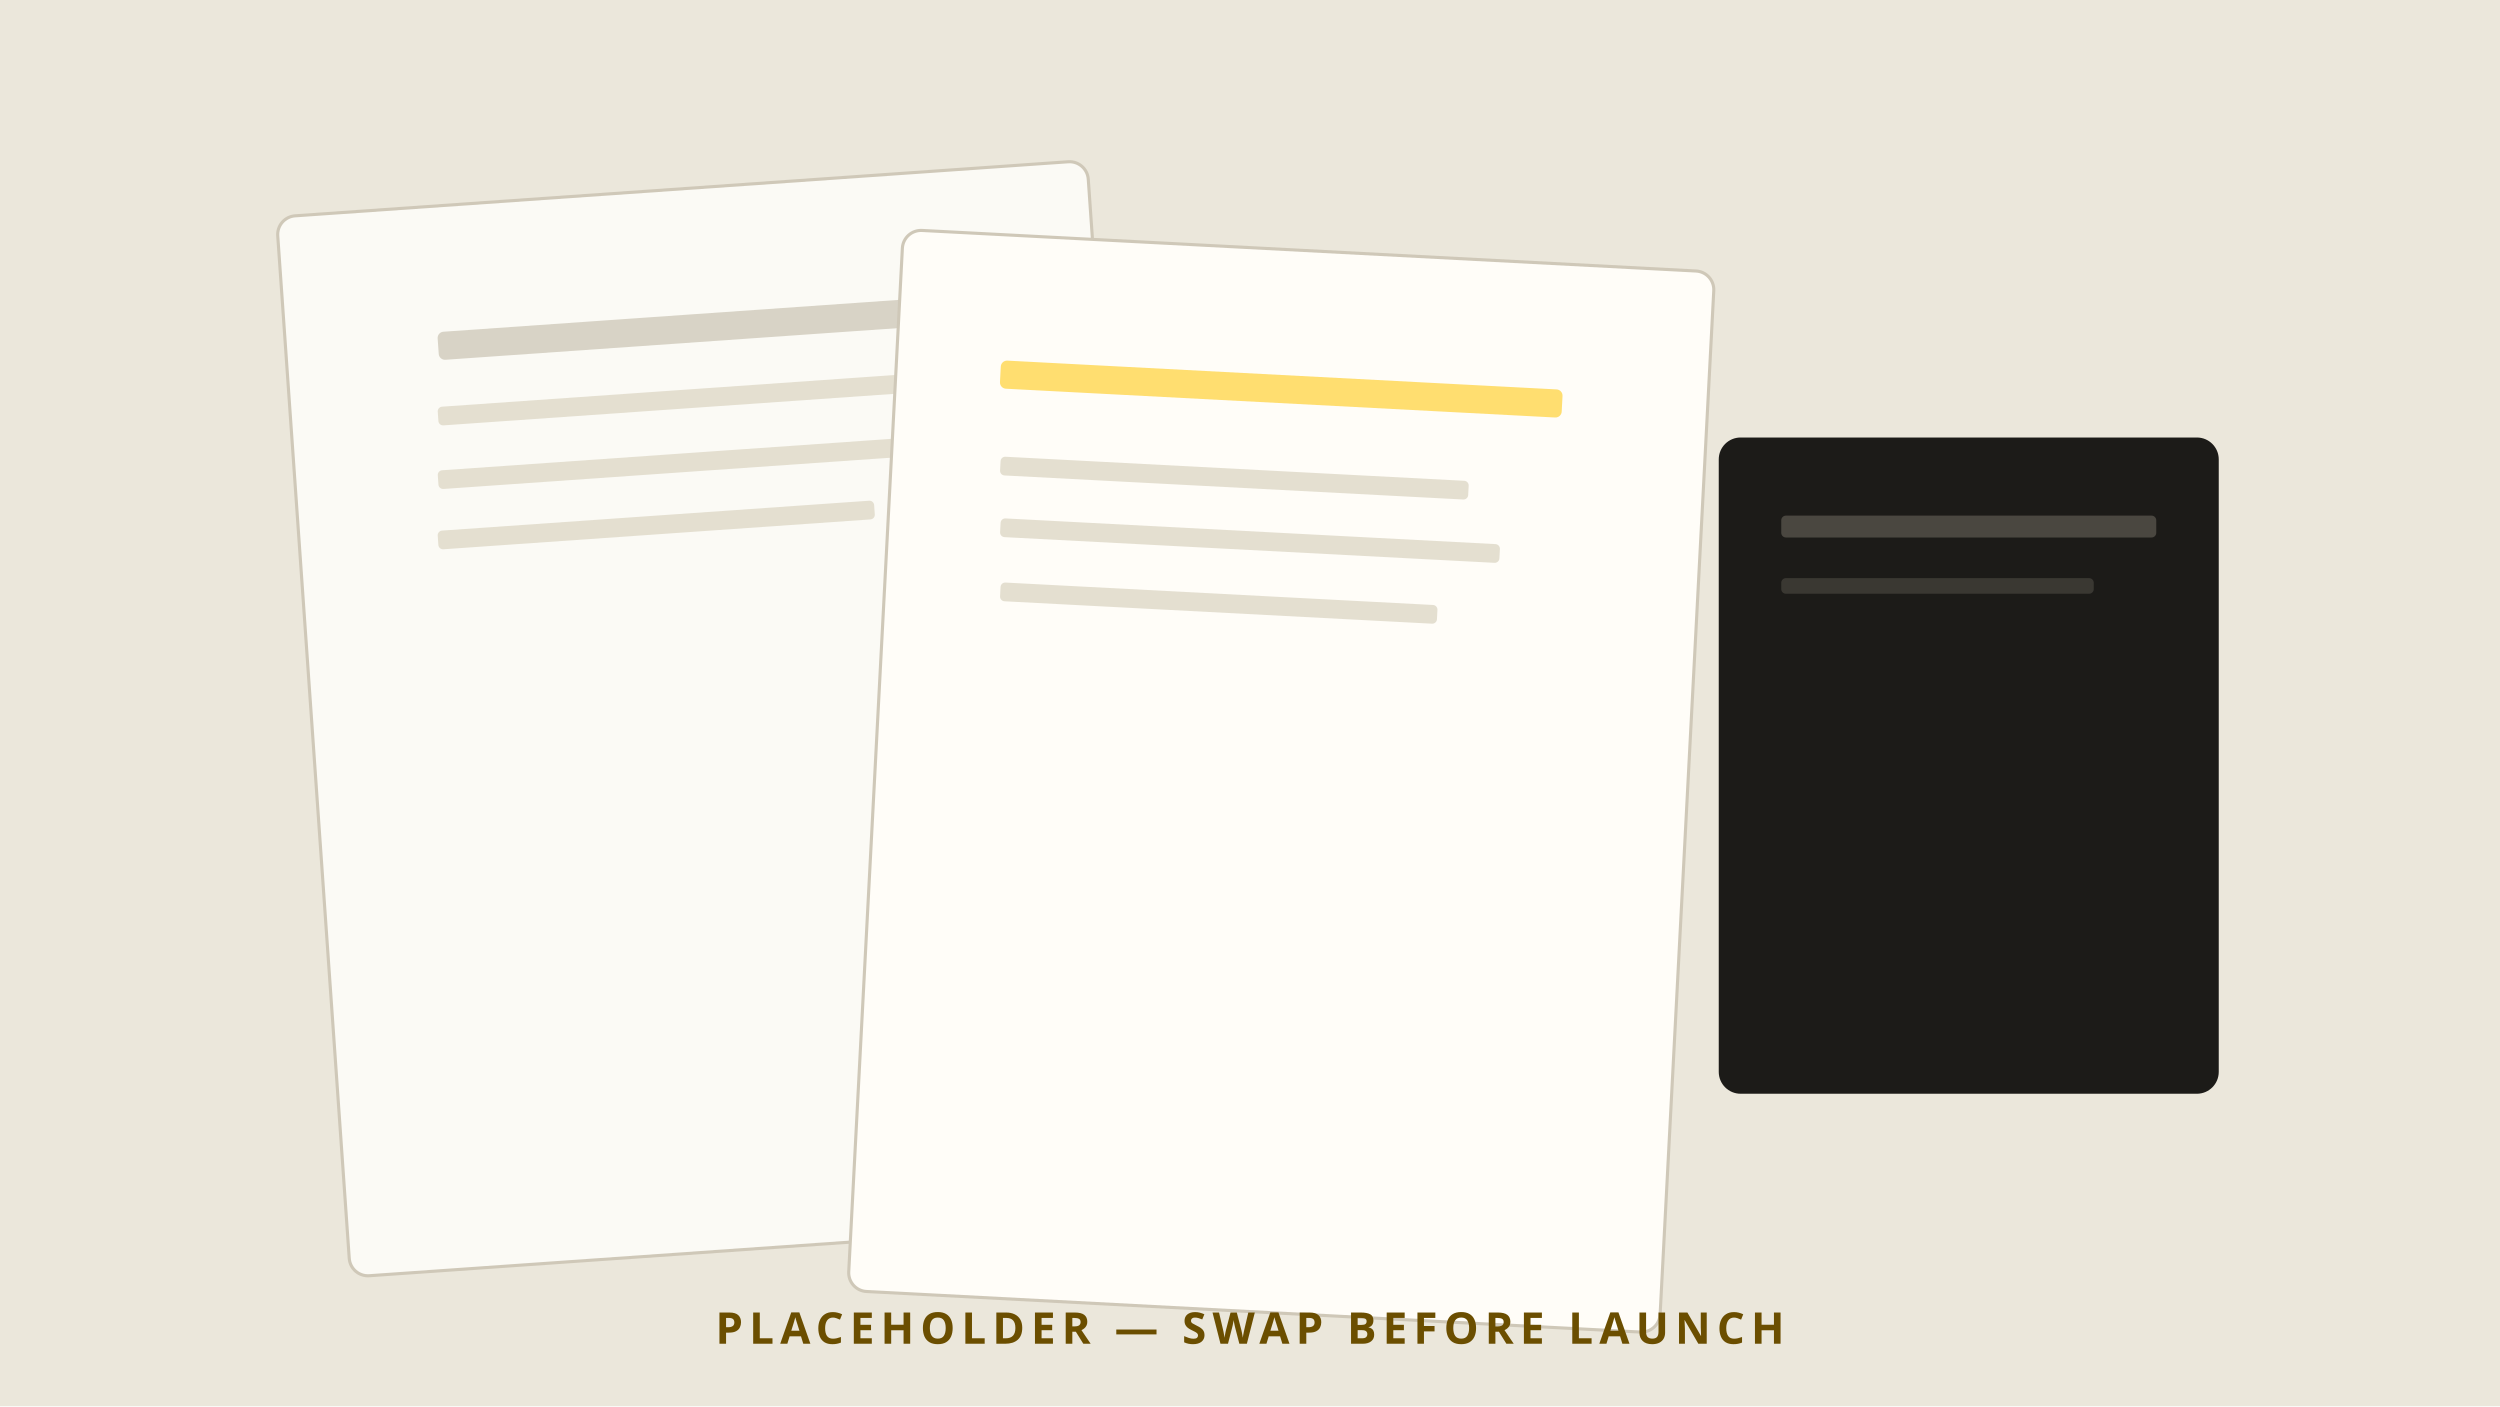
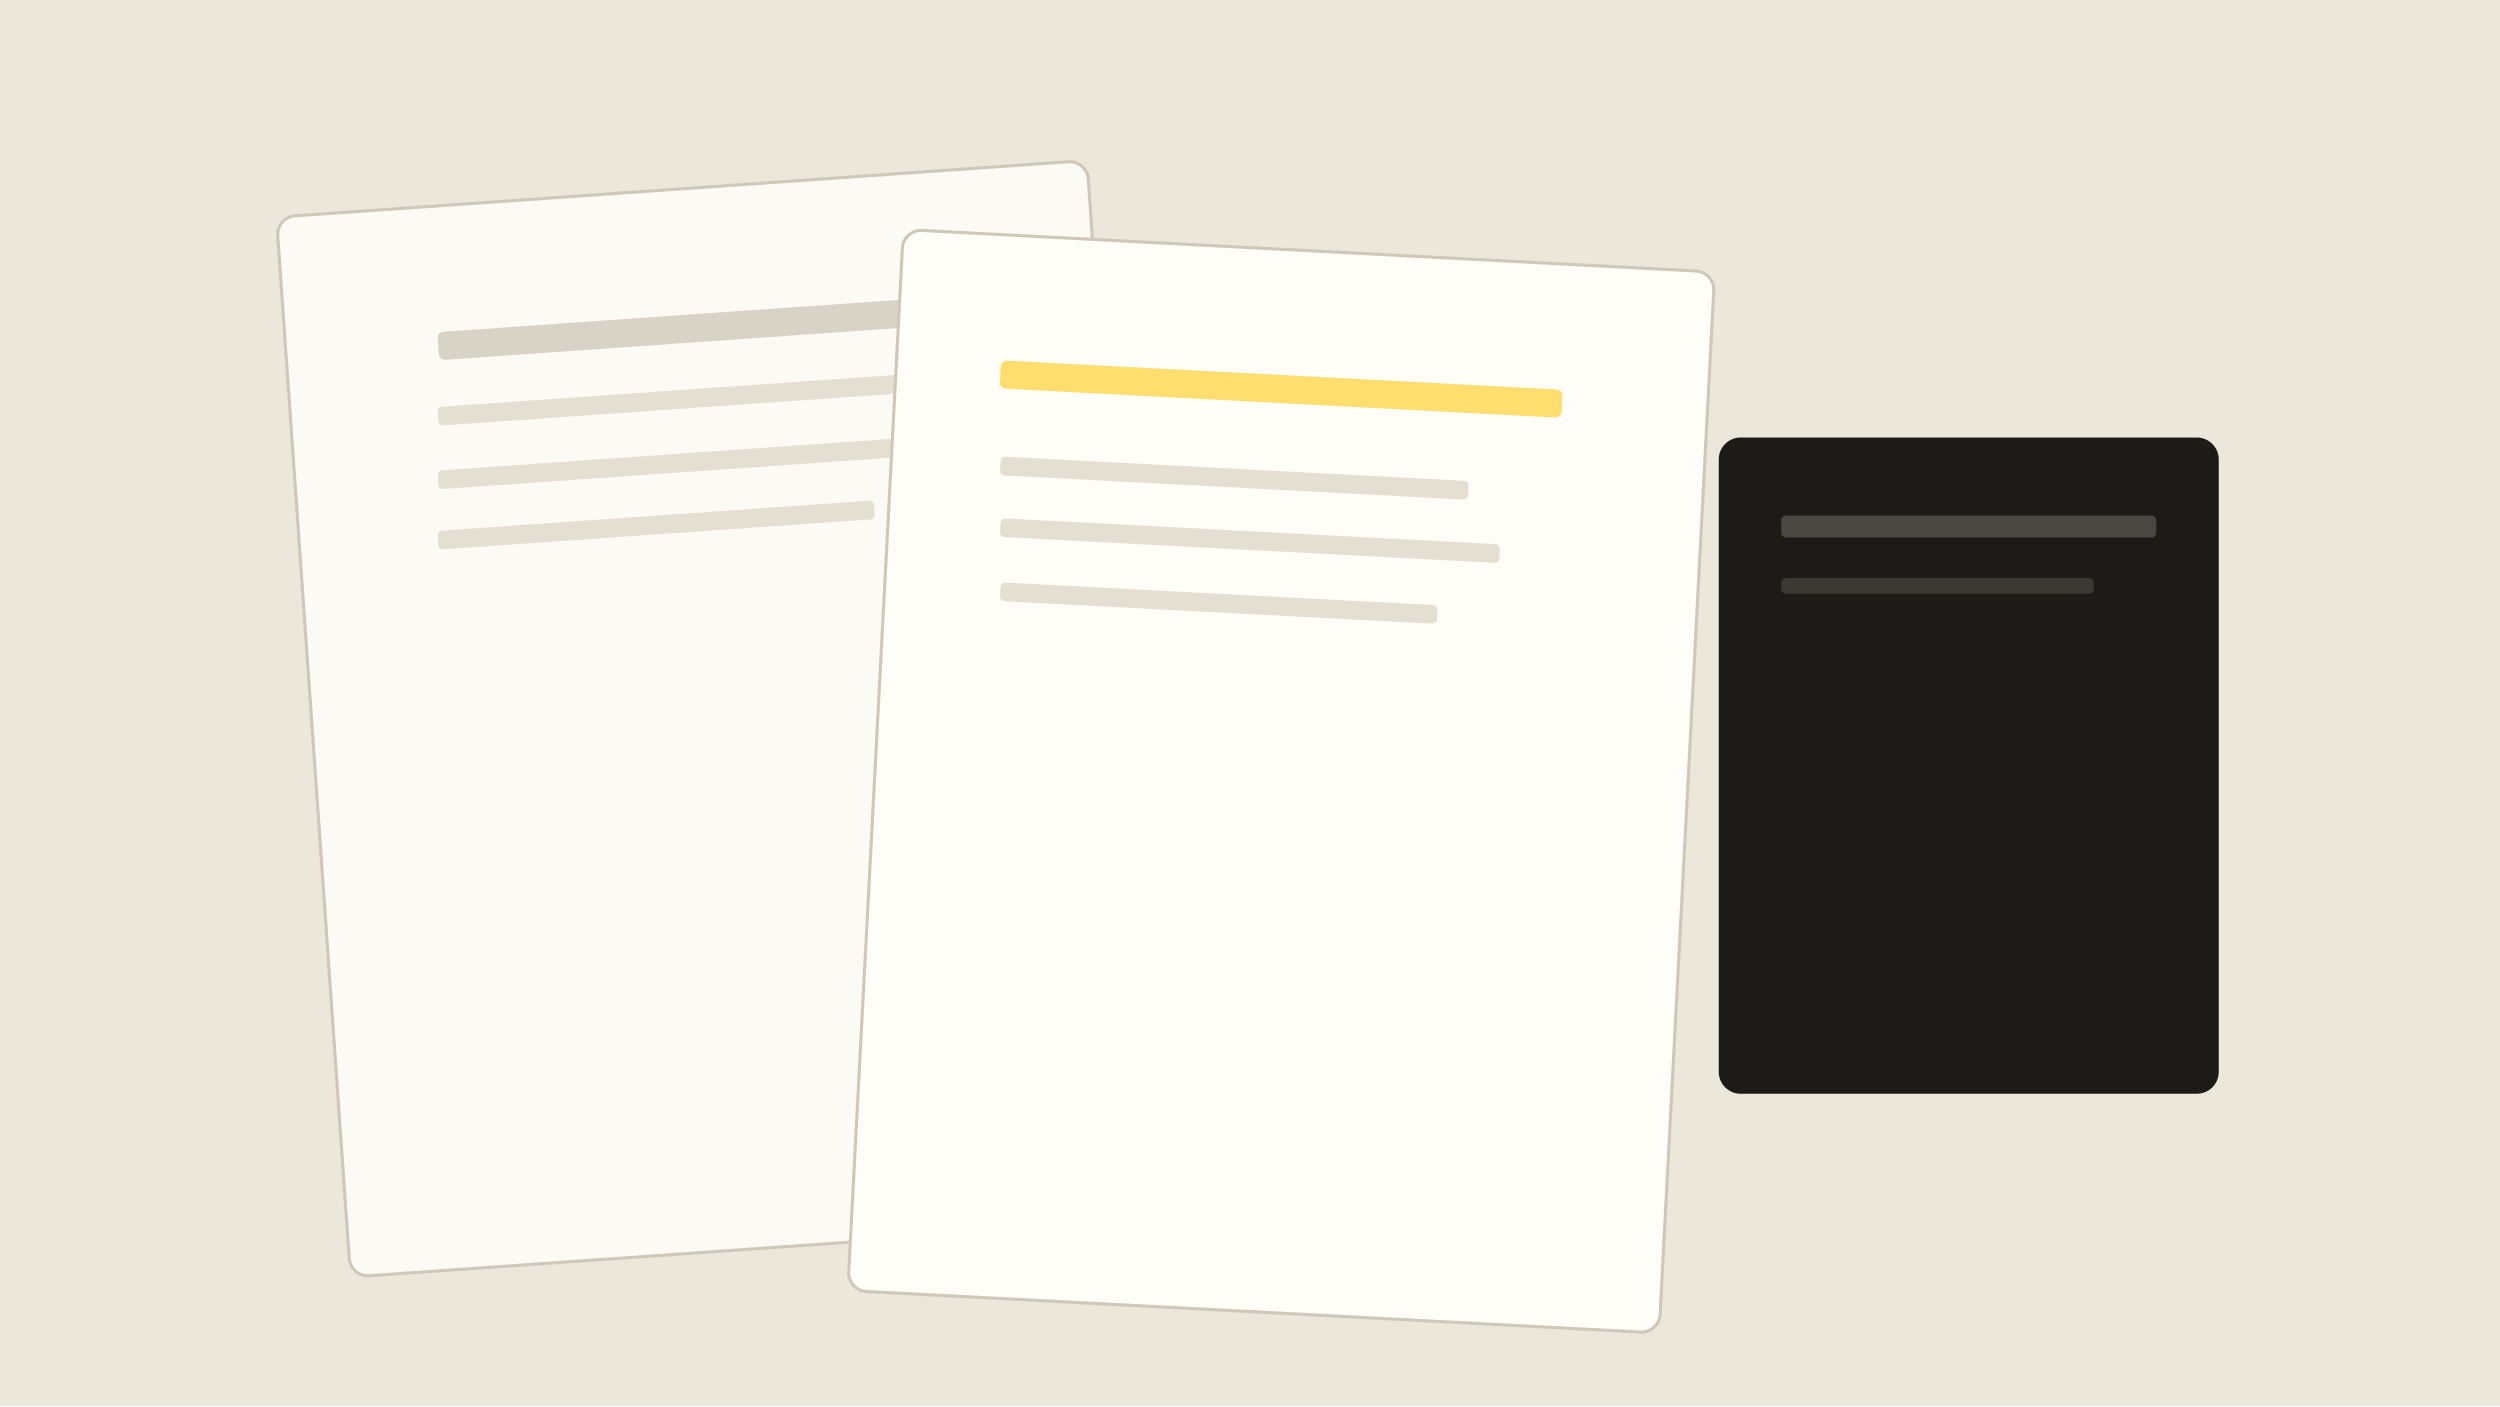
<svg xmlns="http://www.w3.org/2000/svg" width="1600" height="900" viewBox="0 0 1600 900" role="img" aria-label="Tax for Taxi Drivers insights illustration">
  <rect width="1600" height="900" fill="#ebe7db" />
  <rect x="200" y="120" width="520" height="680" rx="12" fill="#fbfaf5" stroke="#cfc8b8" stroke-width="2" transform="rotate(-4 460 460)" />
  <rect x="280" y="200" width="360" height="18" rx="4" fill="#d8d3c6" transform="rotate(-4 460 209)" />
  <rect x="280" y="250" width="300" height="12" rx="3" fill="#e4dfd0" transform="rotate(-4 430 256)" />
  <rect x="280" y="290" width="320" height="12" rx="3" fill="#e4dfd0" transform="rotate(-4 440 296)" />
  <rect x="280" y="330" width="280" height="12" rx="3" fill="#e4dfd0" transform="rotate(-4 420 336)" />
  <rect x="560" y="160" width="520" height="680" rx="12" fill="#fffdf8" stroke="#cfc8b8" stroke-width="2" transform="rotate(3 820 500)" />
  <rect x="640" y="240" width="360" height="18" rx="4" fill="#ffc400" opacity="0.55" transform="rotate(3 820 249)" />
  <rect x="640" y="300" width="300" height="12" rx="3" fill="#e4dfd0" transform="rotate(3 790 306)" />
  <rect x="640" y="340" width="320" height="12" rx="3" fill="#e4dfd0" transform="rotate(3 800 346)" />
  <rect x="640" y="380" width="280" height="12" rx="3" fill="#e4dfd0" transform="rotate(3 780 386)" />
  <rect x="1100" y="280" width="320" height="420" rx="14" fill="#1c1b18" />
  <rect x="1140" y="330" width="240" height="14" rx="3" fill="#4a4740" />
  <rect x="1140" y="370" width="200" height="10" rx="3" fill="#3a3832" />
-   <text x="800" y="860" text-anchor="middle" font-family="system-ui,sans-serif" font-size="28" font-weight="800" letter-spacing="4" fill="#6b4e00">PLACEHOLDER — SWAP BEFORE LAUNCH</text>
</svg>
